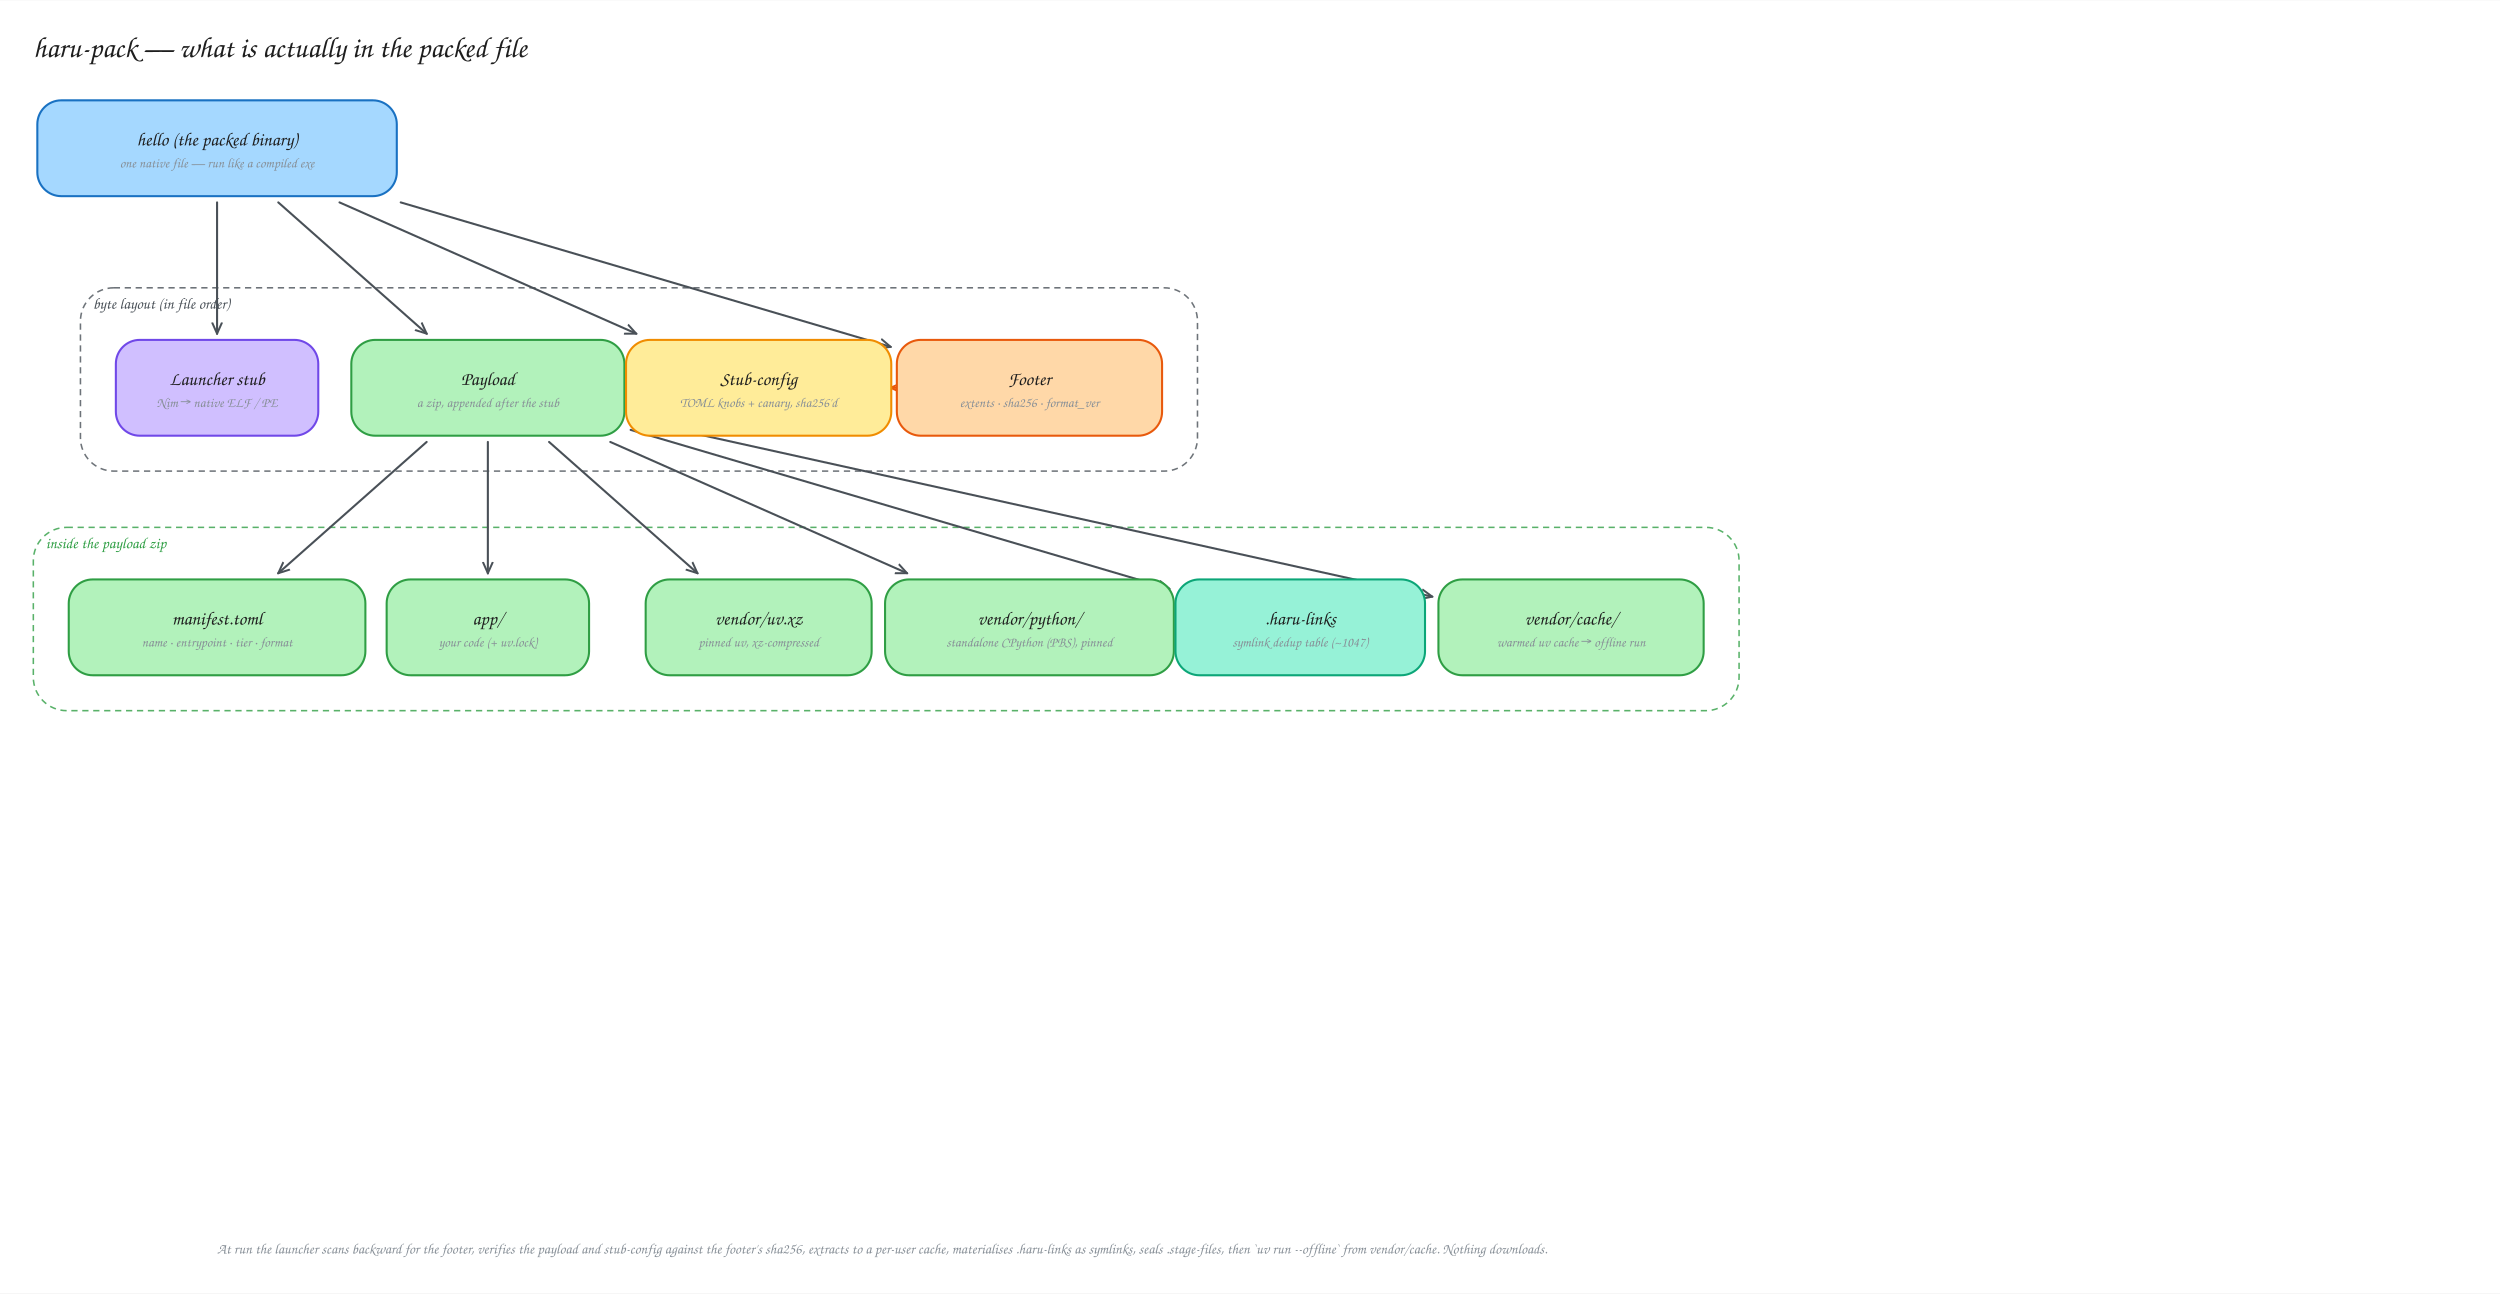
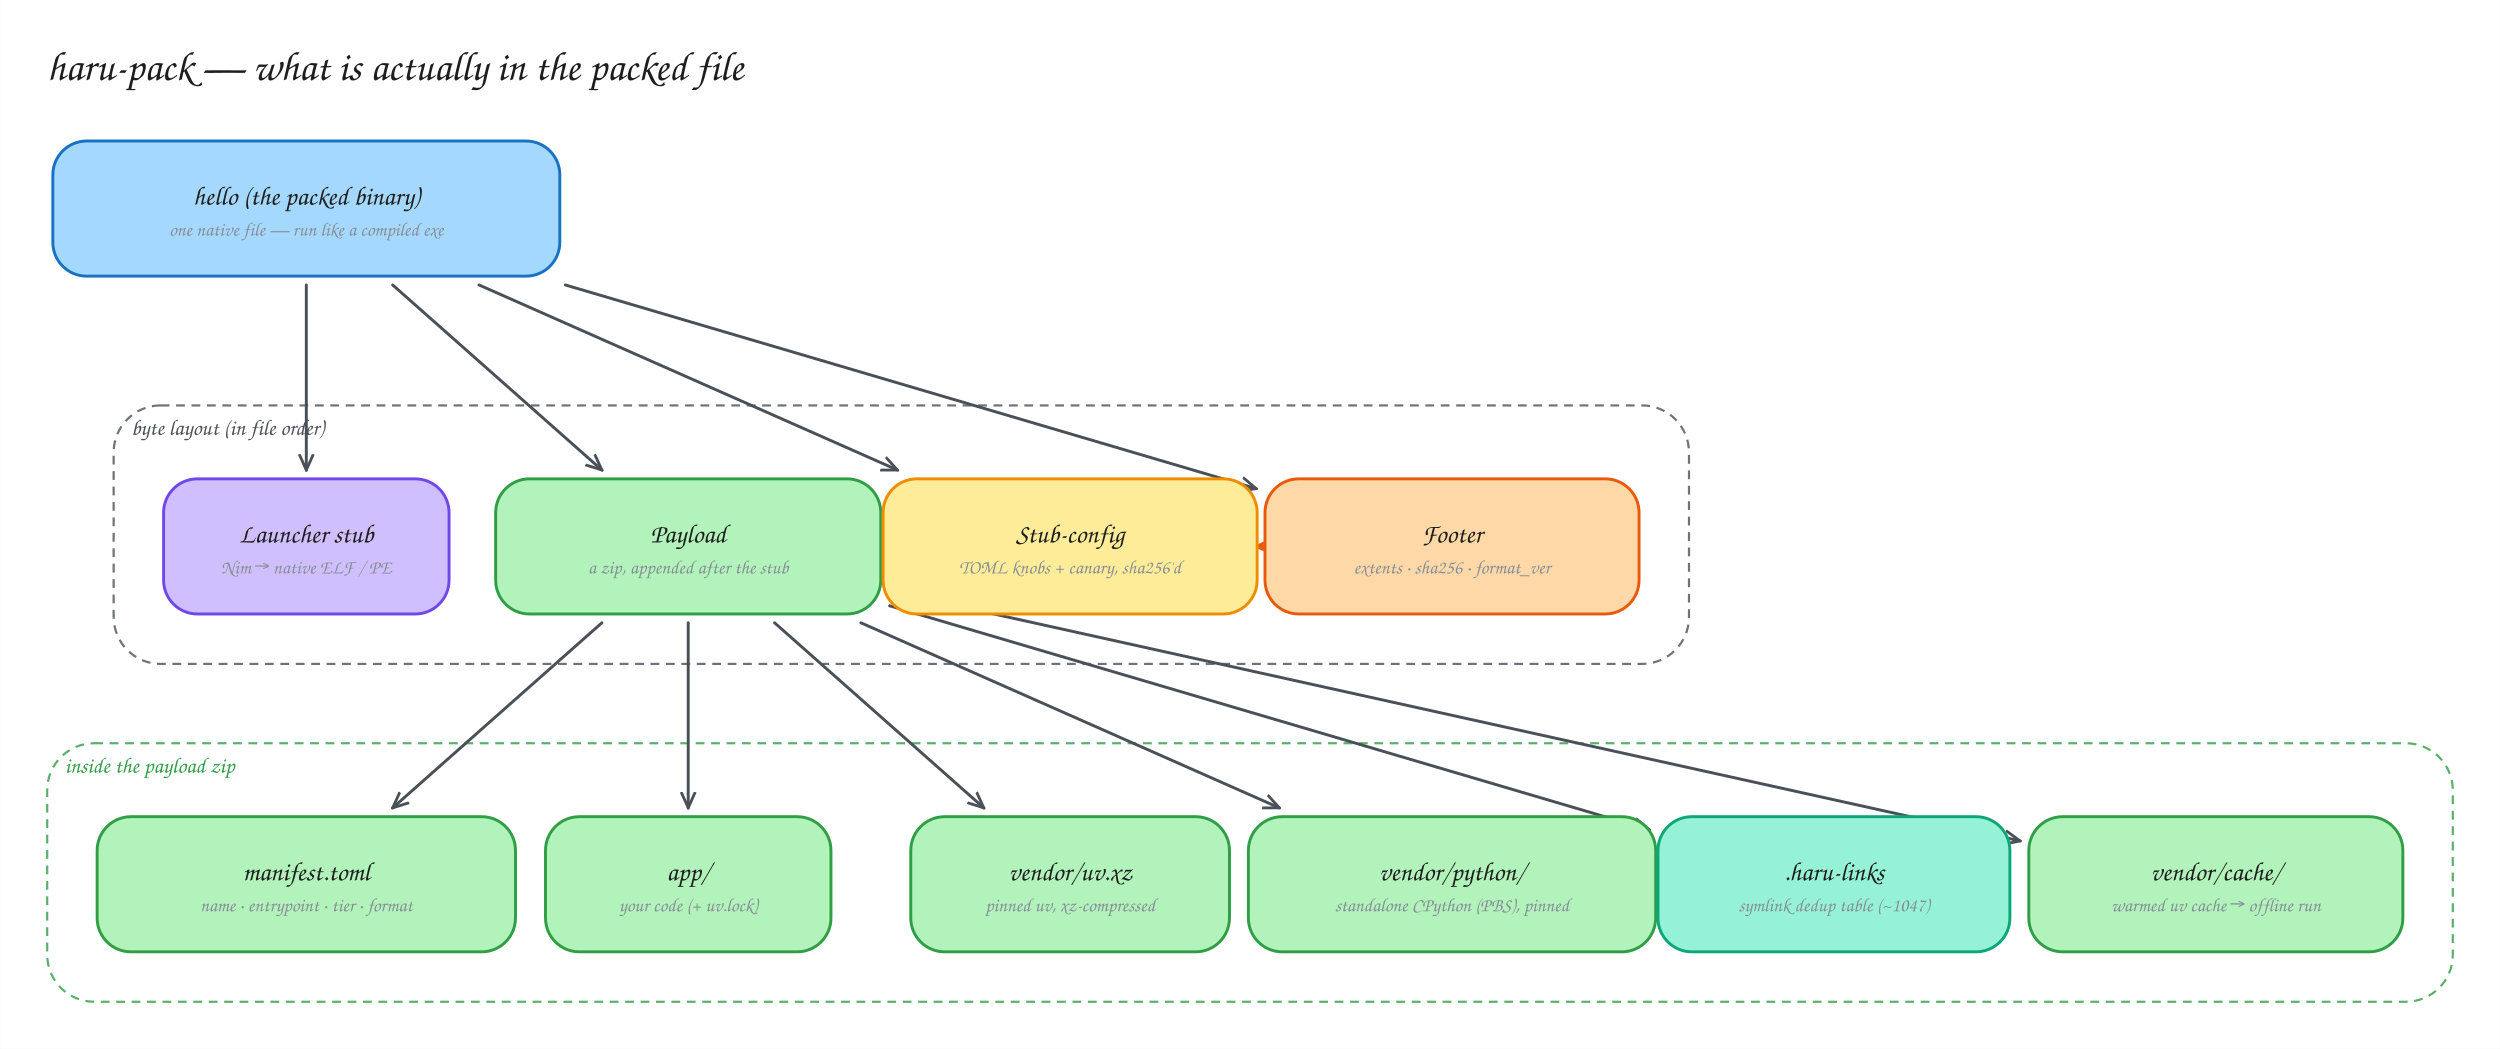
- <svg xmlns="http://www.w3.org/2000/svg" width="2400" height="1242" viewBox="-208.410 -142.000 2400.330 1241.500">
+ <svg xmlns="http://www.w3.org/2000/svg" width="1702" height="714" viewBox="-208.410 -142.000 1701.740 714.000">
  <defs>
    <marker id="ah" viewBox="0 0 10 10" refX="9" refY="5" markerWidth="6" markerHeight="6" markerUnits="strokeWidth" orient="auto-start-reverse">
      <path d="M0,1 L9,5 L0,9" fill="none" stroke="context-stroke" stroke-width="1.6" />
    </marker>
    <marker id="ahs" viewBox="0 0 10 10" refX="1" refY="5" markerWidth="6" markerHeight="6" markerUnits="strokeWidth" orient="auto-start-reverse">
      <path d="M10,1 L1,5 L10,9" fill="none" stroke="context-stroke" stroke-width="1.6" />
    </marker>
  </defs>
-   <rect x="-208.410" y="-142.000" width="2400.330" height="1241.500" fill="#ffffff" />
+   <rect x="-208.410" y="-142.000" width="1701.740" height="714.000" fill="#ffffff" />
  <g fill="none">
    <text font-family="Excalifont, Virgil, cursive" font-size="28" fill="#1e1e1e" text-anchor="start" dominant-baseline="central">
      <tspan x="-176.410" y="-92.500">haru-pack — what is actually in the packed file</tspan>
    </text>
    <rect x="-131.170" y="134.000" width="1072.500" height="176.000" rx="32.00" fill="none" stroke-dasharray="6.0 4.5" stroke="#495057" stroke-width="1.5" opacity="0.800" />
    <text font-family="Excalifont, Virgil, cursive" font-size="15" fill="#495057" text-anchor="start" dominant-baseline="central">
      <tspan x="-119.170" y="151.375">byte layout (in file order)</tspan>
    </text>
    <rect x="-176.410" y="364.000" width="1637.740" height="176.000" rx="32.00" fill="none" stroke-dasharray="6.0 4.5" stroke="#2f9e44" stroke-width="1.5" opacity="0.800" />
    <text font-family="Excalifont, Virgil, cursive" font-size="15" fill="#2f9e44" text-anchor="start" dominant-baseline="central">
      <tspan x="-164.410" y="381.375">inside the payload zip</tspan>
    </text>
    <path d="M0.000,52.000 L0.000,178.000" fill="none" stroke="#495057" stroke-width="2" stroke-linecap="round" stroke-linejoin="round" marker-end="url(#ah)" />
    <path d="M58.783,52.000 L201.217,178.000" fill="none" stroke="#495057" stroke-width="2" stroke-linecap="round" stroke-linejoin="round" marker-end="url(#ah)" />
    <path d="M117.565,52.000 L402.435,178.000" fill="none" stroke="#495057" stroke-width="2" stroke-linecap="round" stroke-linejoin="round" marker-end="url(#ah)" />
    <path d="M176.348,52.000 L646.670,190.685" fill="none" stroke="#495057" stroke-width="2" stroke-linecap="round" stroke-linejoin="round" marker-end="url(#ah)" />
    <path d="M646.670,230.000 L397.100,230.000" fill="none" stroke-dasharray="8.0 6.0" stroke="#e8590c" stroke-width="2" stroke-linecap="round" stroke-linejoin="round" marker-start="url(#ahs)" />
    <rect x="449.025" y="219.000" width="145.720" height="22.000" rx="5.50" fill="#ffffff" stroke="#ffffff" stroke-width="1" opacity="0.900" />
    <text font-family="Excalifont, Virgil, cursive" font-size="13" fill="#e8590c" text-anchor="middle" dominant-baseline="central">
      <tspan x="521.885" y="230.125">locates + verifies</tspan>
    </text>
    <path d="M646.670,230.000 L653.330,230.000" fill="none" stroke-dasharray="8.0 6.0" stroke="#e8590c" stroke-width="2" stroke-linecap="round" stroke-linejoin="round" marker-start="url(#ahs)" />
    <path d="M201.217,282.000 L58.783,408.000" fill="none" stroke="#495057" stroke-width="2" stroke-linecap="round" stroke-linejoin="round" marker-end="url(#ah)" />
    <path d="M260.000,282.000 L260.000,408.000" fill="none" stroke="#495057" stroke-width="2" stroke-linecap="round" stroke-linejoin="round" marker-end="url(#ah)" />
    <path d="M318.783,282.000 L461.217,408.000" fill="none" stroke="#495057" stroke-width="2" stroke-linecap="round" stroke-linejoin="round" marker-end="url(#ah)" />
    <path d="M377.565,282.000 L662.435,408.000" fill="none" stroke="#495057" stroke-width="2" stroke-linecap="round" stroke-linejoin="round" marker-end="url(#ah)" />
    <path d="M397.100,270.427 L914.210,422.908" fill="none" stroke="#495057" stroke-width="2" stroke-linecap="round" stroke-linejoin="round" marker-end="url(#ah)" />
    <path d="M397.100,260.320 L1166.670,430.514" fill="none" stroke="#495057" stroke-width="2" stroke-linecap="round" stroke-linejoin="round" marker-end="url(#ah)" />
    <rect x="-172.570" y="-46.000" width="345.140" height="92.000" rx="23.00" fill="#a5d8ff" stroke="#1971c2" stroke-width="2" />
    <text font-family="Excalifont, Virgil, cursive" font-size="18" fill="#1e1e1e" text-anchor="middle" dominant-baseline="central">
      <tspan x="0.000" y="-5.850">hello  (the packed binary)</tspan>
    </text>
    <text font-family="Excalifont, Virgil, cursive" font-size="13" fill="#868e96" text-anchor="middle" dominant-baseline="central">
      <tspan x="0.000" y="16.125">one native file — run like a compiled exe</tspan>
    </text>
    <rect x="-97.170" y="184.000" width="194.340" height="92.000" rx="23.00" fill="#d0bfff" stroke="#7048e8" stroke-width="2" />
    <text font-family="Excalifont, Virgil, cursive" font-size="18" fill="#1e1e1e" text-anchor="middle" dominant-baseline="central">
      <tspan x="0.000" y="224.150">Launcher stub</tspan>
    </text>
    <text font-family="Excalifont, Virgil, cursive" font-size="13" fill="#868e96" text-anchor="middle" dominant-baseline="central">
      <tspan x="0.000" y="246.125">Nim → native ELF / PE</tspan>
    </text>
    <rect x="128.900" y="184.000" width="262.200" height="92.000" rx="23.00" fill="#b2f2bb" stroke="#2f9e44" stroke-width="2" />
    <text font-family="Excalifont, Virgil, cursive" font-size="18" fill="#1e1e1e" text-anchor="middle" dominant-baseline="central">
      <tspan x="260.000" y="224.150">Payload</tspan>
    </text>
    <text font-family="Excalifont, Virgil, cursive" font-size="13" fill="#868e96" text-anchor="middle" dominant-baseline="central">
      <tspan x="260.000" y="246.125">a zip, appended after the stub</tspan>
    </text>
    <rect x="392.670" y="184.000" width="254.660" height="92.000" rx="23.00" fill="#ffec99" stroke="#f08c00" stroke-width="2" />
    <text font-family="Excalifont, Virgil, cursive" font-size="18" fill="#1e1e1e" text-anchor="middle" dominant-baseline="central">
      <tspan x="520.000" y="224.150">Stub-config</tspan>
    </text>
    <text font-family="Excalifont, Virgil, cursive" font-size="13" fill="#868e96" text-anchor="middle" dominant-baseline="central">
      <tspan x="520.000" y="246.125">TOML knobs + canary, sha256'd</tspan>
    </text>
    <rect x="652.670" y="184.000" width="254.660" height="92.000" rx="23.00" fill="#ffd8a8" stroke="#e8590c" stroke-width="2" />
    <text font-family="Excalifont, Virgil, cursive" font-size="18" fill="#1e1e1e" text-anchor="middle" dominant-baseline="central">
      <tspan x="780.000" y="224.150">Footer</tspan>
    </text>
    <text font-family="Excalifont, Virgil, cursive" font-size="13" fill="#868e96" text-anchor="middle" dominant-baseline="central">
      <tspan x="780.000" y="246.125">extents · sha256 · format_ver</tspan>
    </text>
    <rect x="-142.410" y="414.000" width="284.820" height="92.000" rx="23.00" fill="#b2f2bb" stroke="#2f9e44" stroke-width="2" />
    <text font-family="Excalifont, Virgil, cursive" font-size="18" fill="#1e1e1e" text-anchor="middle" dominant-baseline="central">
      <tspan x="0.000" y="454.150">manifest.toml</tspan>
    </text>
    <text font-family="Excalifont, Virgil, cursive" font-size="13" fill="#868e96" text-anchor="middle" dominant-baseline="central">
      <tspan x="0.000" y="476.125">name · entrypoint · tier · format</tspan>
    </text>
    <rect x="162.830" y="414.000" width="194.340" height="92.000" rx="23.00" fill="#b2f2bb" stroke="#2f9e44" stroke-width="2" />
    <text font-family="Excalifont, Virgil, cursive" font-size="18" fill="#1e1e1e" text-anchor="middle" dominant-baseline="central">
      <tspan x="260.000" y="454.150">app/</tspan>
    </text>
    <text font-family="Excalifont, Virgil, cursive" font-size="13" fill="#868e96" text-anchor="middle" dominant-baseline="central">
      <tspan x="260.000" y="476.125">your code (+ uv.lock)</tspan>
    </text>
    <rect x="411.520" y="414.000" width="216.960" height="92.000" rx="23.00" fill="#b2f2bb" stroke="#2f9e44" stroke-width="2" />
    <text font-family="Excalifont, Virgil, cursive" font-size="18" fill="#1e1e1e" text-anchor="middle" dominant-baseline="central">
      <tspan x="520.000" y="454.150">vendor/uv.xz</tspan>
    </text>
    <text font-family="Excalifont, Virgil, cursive" font-size="13" fill="#868e96" text-anchor="middle" dominant-baseline="central">
      <tspan x="520.000" y="476.125">pinned uv, xz-compressed</tspan>
    </text>
    <rect x="641.360" y="414.000" width="277.280" height="92.000" rx="23.00" fill="#b2f2bb" stroke="#2f9e44" stroke-width="2" />
    <text font-family="Excalifont, Virgil, cursive" font-size="18" fill="#1e1e1e" text-anchor="middle" dominant-baseline="central">
      <tspan x="780.000" y="454.150">vendor/python/</tspan>
    </text>
    <text font-family="Excalifont, Virgil, cursive" font-size="13" fill="#868e96" text-anchor="middle" dominant-baseline="central">
      <tspan x="780.000" y="476.125">standalone CPython (PBS), pinned</tspan>
    </text>
    <rect x="920.210" y="414.000" width="239.580" height="92.000" rx="23.00" fill="#96f2d7" stroke="#0ca678" stroke-width="2" />
    <text font-family="Excalifont, Virgil, cursive" font-size="18" fill="#1e1e1e" text-anchor="middle" dominant-baseline="central">
      <tspan x="1040.000" y="454.150">.haru-links</tspan>
    </text>
    <text font-family="Excalifont, Virgil, cursive" font-size="13" fill="#868e96" text-anchor="middle" dominant-baseline="central">
      <tspan x="1040.000" y="476.125">symlink dedup table (~1047)</tspan>
    </text>
    <rect x="1172.670" y="414.000" width="254.660" height="92.000" rx="23.00" fill="#b2f2bb" stroke="#2f9e44" stroke-width="2" />
    <text font-family="Excalifont, Virgil, cursive" font-size="18" fill="#1e1e1e" text-anchor="middle" dominant-baseline="central">
      <tspan x="1300.000" y="454.150">vendor/cache/</tspan>
    </text>
    <text font-family="Excalifont, Virgil, cursive" font-size="13" fill="#868e96" text-anchor="middle" dominant-baseline="central">
      <tspan x="1300.000" y="476.125">warmed uv cache → offline run</tspan>
    </text>
-     <text font-family="Excalifont, Virgil, cursive" font-size="14" fill="#868e96" text-anchor="start" dominant-baseline="central">
-       <tspan x="0.000" y="1058.750">At run the launcher scans backward for the footer, verifies the payload and stub-config against the footer's sha256, extracts to a per-user cache, materialises .haru-links as symlinks, seals .stage-files, then `uv run --offline` from vendor/cache. Nothing downloads.</tspan>
-     </text>
  </g>
</svg>
